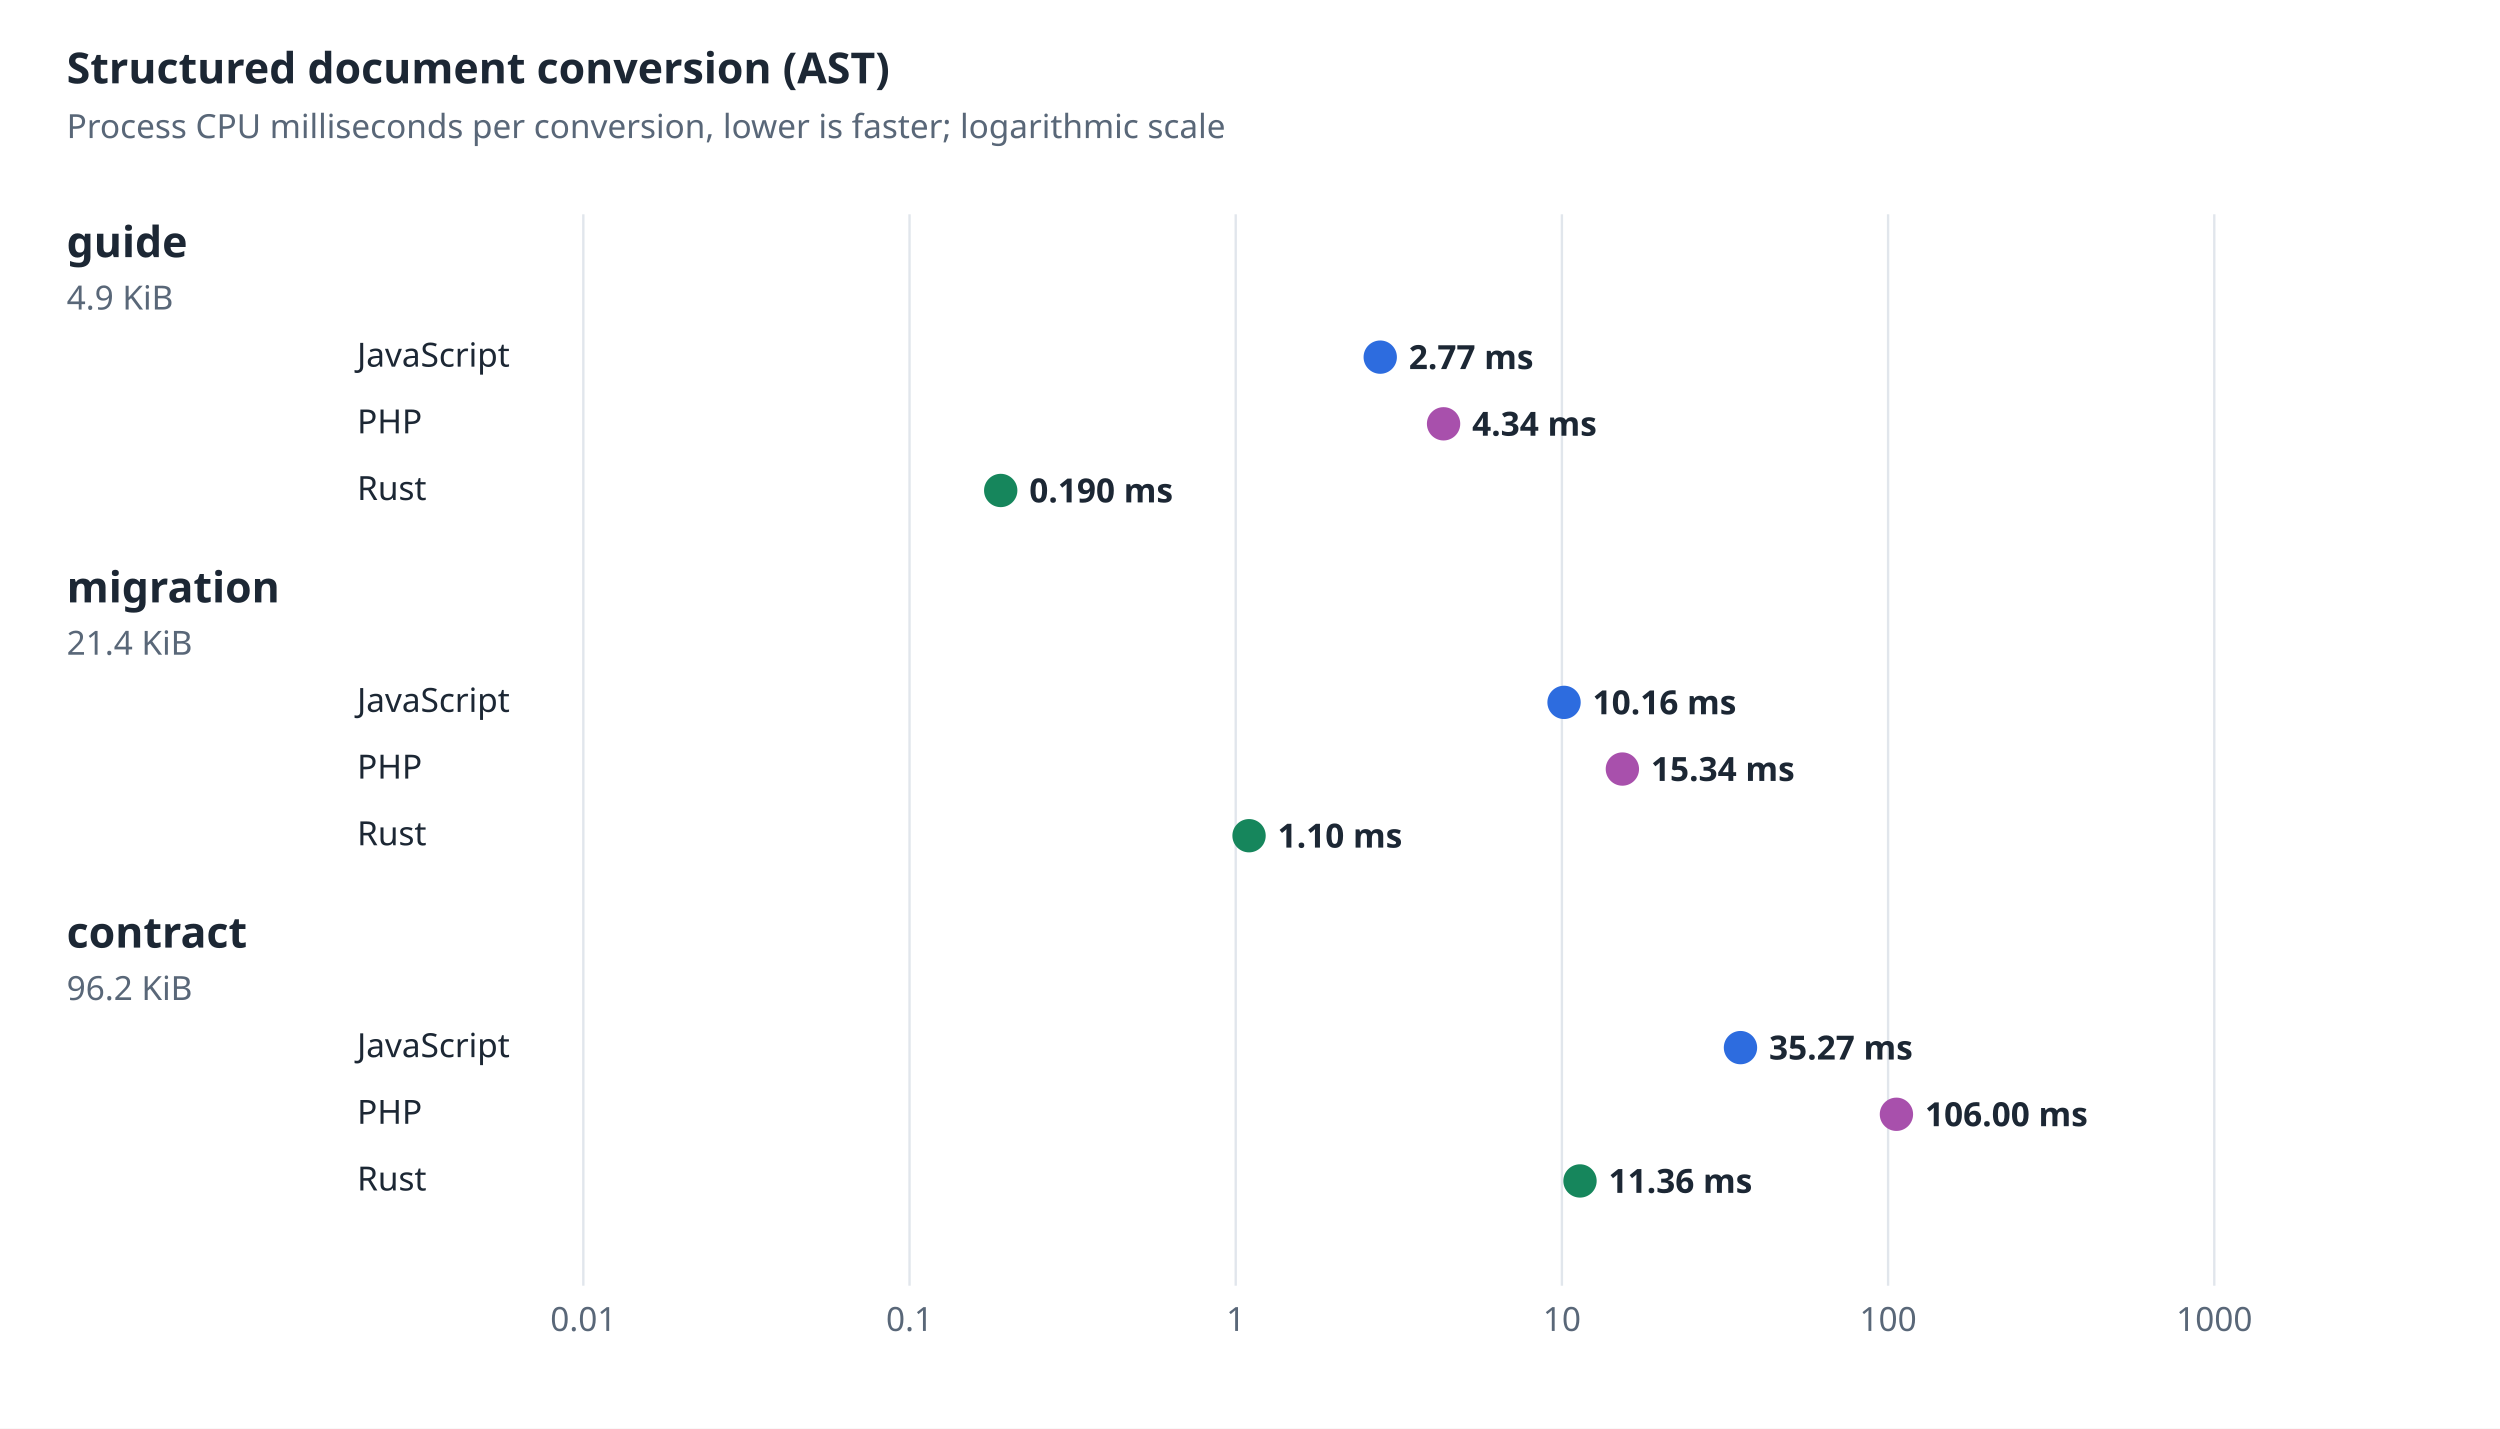
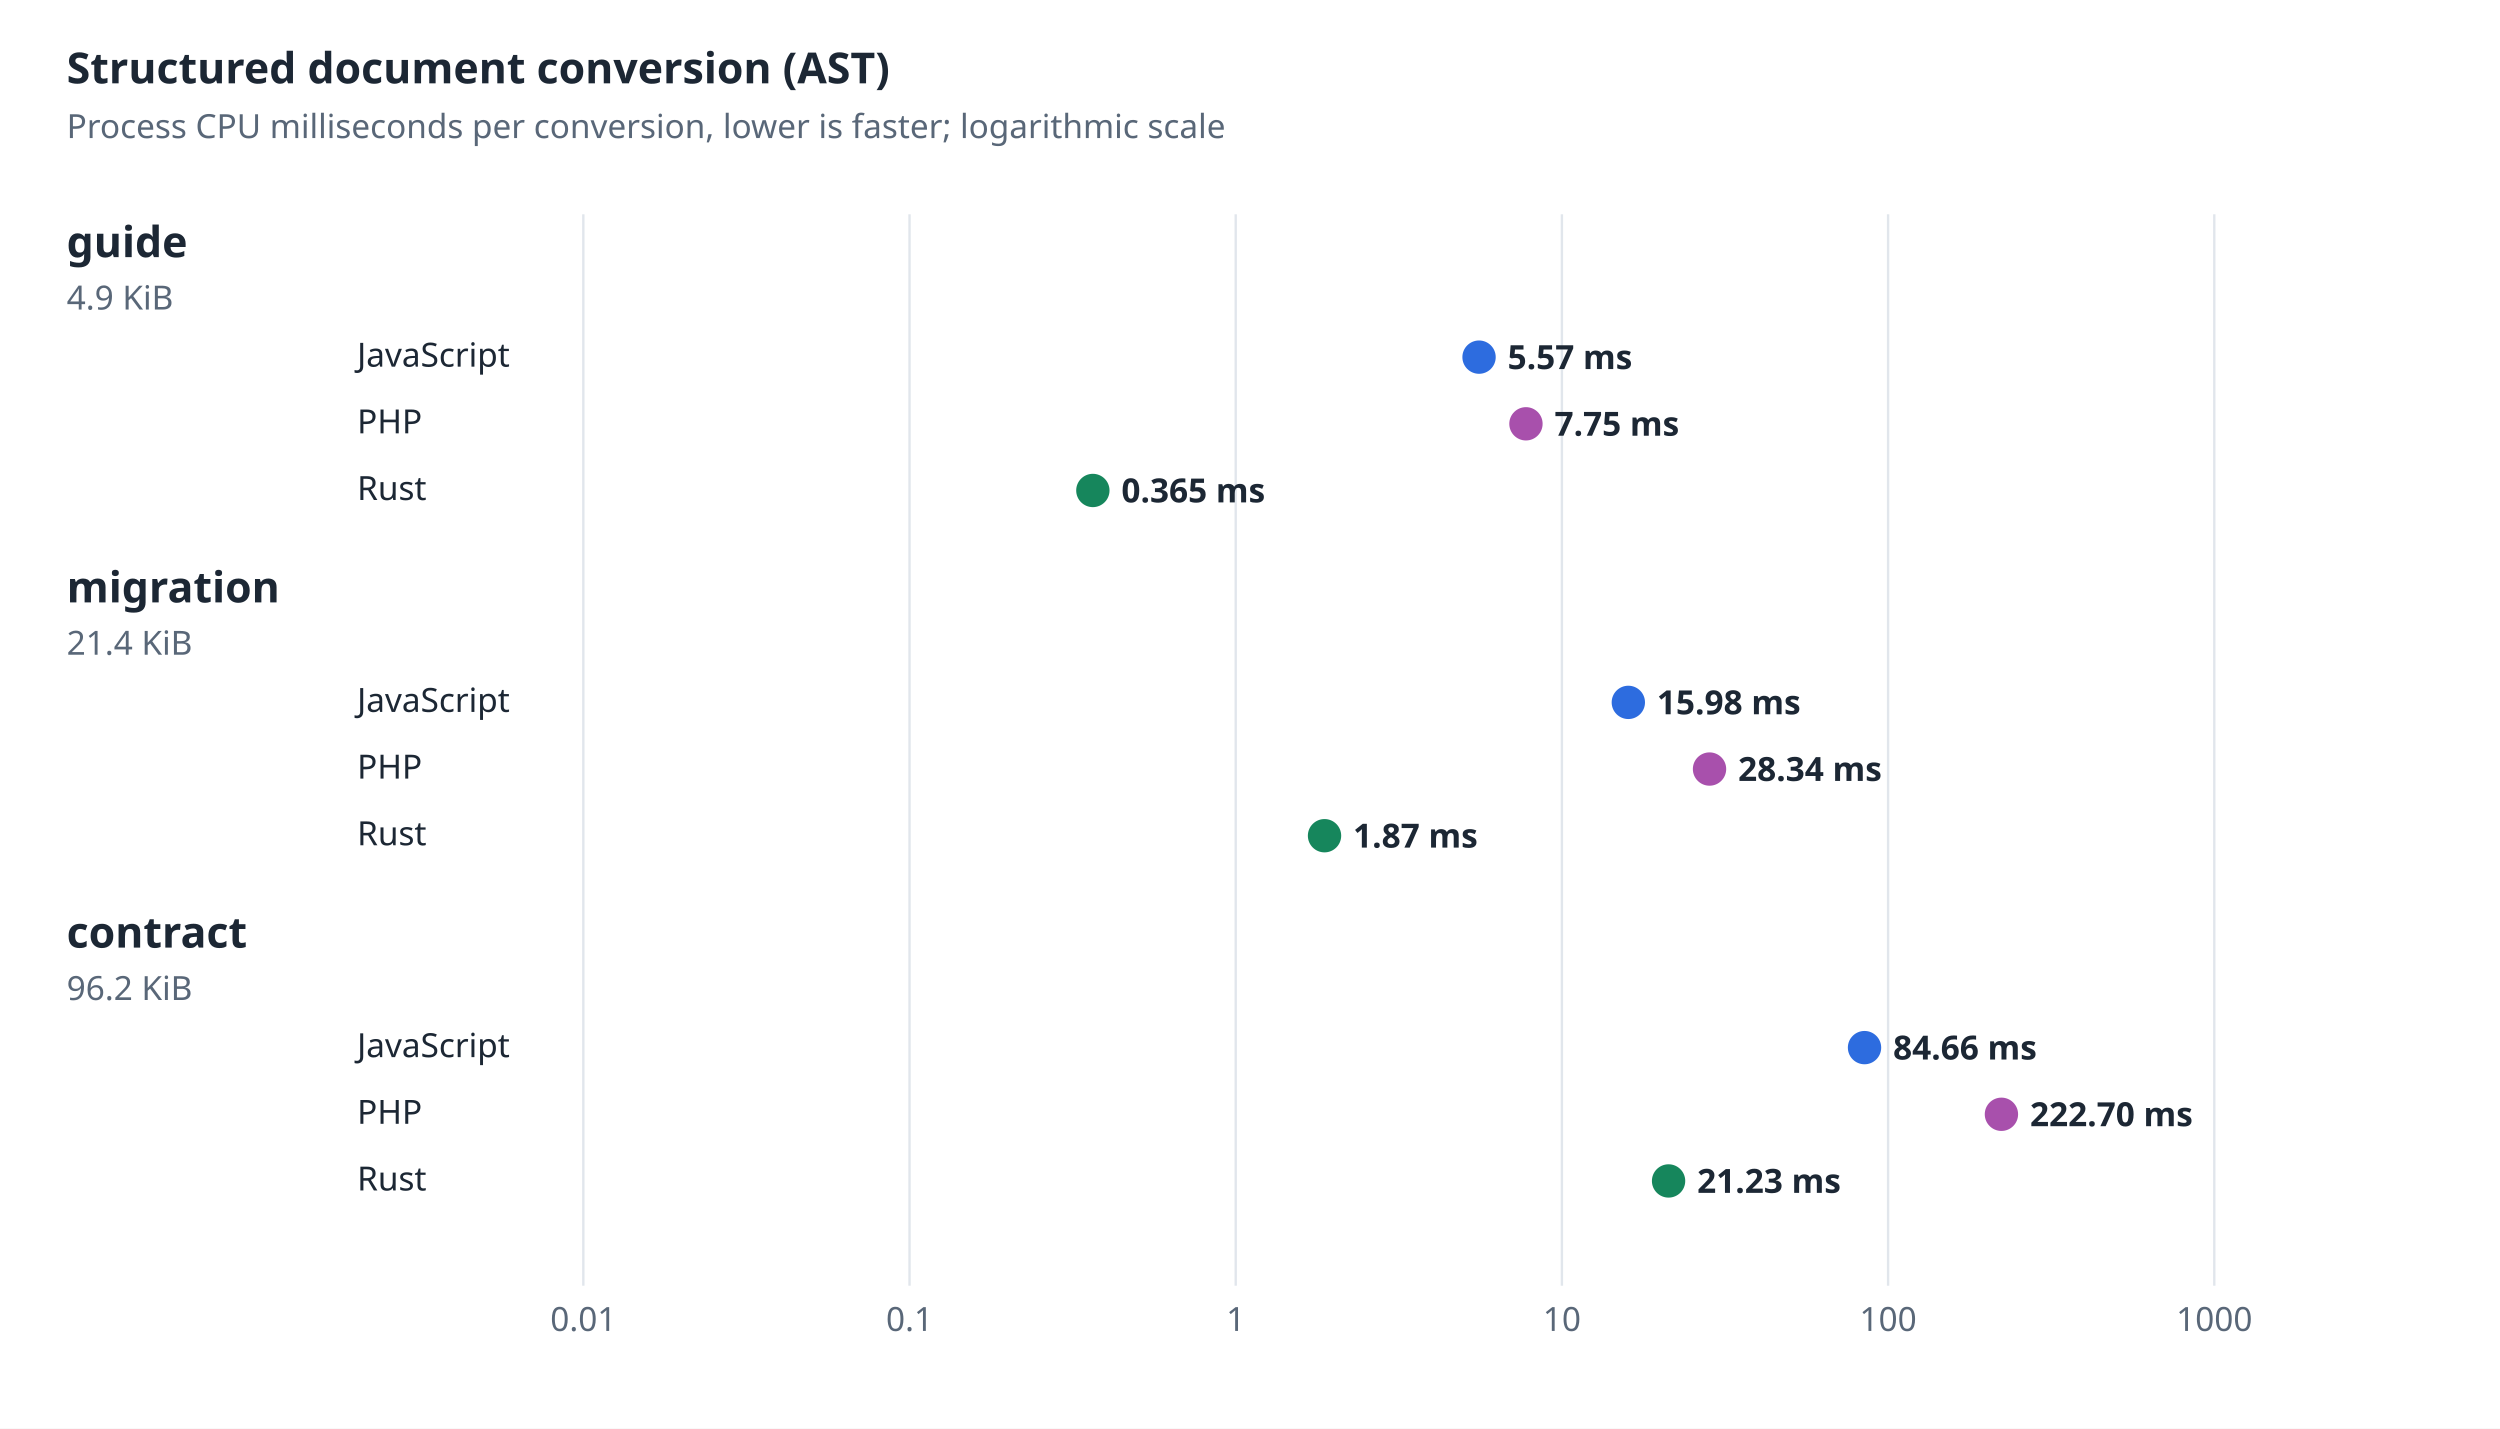
<svg xmlns="http://www.w3.org/2000/svg" role="img" aria-labelledby="title desc" viewBox="0 0 1050 600">
  <style>text{font-family:system-ui,sans-serif;fill:#1c2734}.background{fill:#fff}.grid{stroke:#e1e6ec}.js{fill:#2d6cdf}.php{fill:#a850ac}.rs{fill:#16865c}.sub{fill:#596778;font-size:14px}.name{font-size:18px;font-weight:700}.engine{font-size:14px}.value{font-size:14px;font-weight:700}@media(prefers-color-scheme:dark){text,.value{fill:#f0f6fc}.background{fill:#0d1117}.grid{stroke:#30363d}.sub{fill:#9aa9ba}.js{fill:#79a6ff}.php{fill:#d9a2e0}.rs{fill:#65c5a0}}</style>
  <rect class="background" width="100%" height="100%" />
  <text x="28" y="35" class="name">Structured document conversion (AST)</text>
  <text x="28" y="58" class="sub">Process CPU milliseconds per conversion, lower is faster; logarithmic scale</text>
  <line class="grid" x1="245" y1="90" x2="245" y2="540" />
  <text x="245" y="559" text-anchor="middle" class="sub">0.01</text>
  <line class="grid" x1="382" y1="90" x2="382" y2="540" />
  <text x="382" y="559" text-anchor="middle" class="sub">0.1</text>
  <line class="grid" x1="519" y1="90" x2="519" y2="540" />
  <text x="519" y="559" text-anchor="middle" class="sub">1</text>
  <line class="grid" x1="656" y1="90" x2="656" y2="540" />
  <text x="656" y="559" text-anchor="middle" class="sub">10</text>
  <line class="grid" x1="793" y1="90" x2="793" y2="540" />
  <text x="793" y="559" text-anchor="middle" class="sub">100</text>
  <line class="grid" x1="930" y1="90" x2="930" y2="540" />
  <text x="930" y="559" text-anchor="middle" class="sub">1000</text>
  <text x="28" y="108" class="name">guide</text>
  <text x="28" y="130" class="sub">4.9 KiB</text>
  <text x="150" y="154" class="engine">JavaScript</text>
-   <circle class="js" cx="579.7" cy="150" r="7" />
-   <text x="591.7" y="155" class="value">2.77 ms</text>
+   <circle class="js" cx="621.2" cy="150" r="7" />
+   <text x="633.2" y="155" class="value">5.57 ms</text>
  <text x="150" y="182" class="engine">PHP</text>
-   <circle class="php" cx="606.3" cy="178" r="7" />
-   <text x="618.3" y="183" class="value">4.34 ms</text>
+   <circle class="php" cx="640.9" cy="178" r="7" />
+   <text x="652.9" y="183" class="value">7.75 ms</text>
  <text x="150" y="210" class="engine">Rust</text>
-   <circle class="rs" cx="420.3" cy="206" r="7" />
-   <text x="432.3" y="211" class="value">0.190 ms</text>
+   <circle class="rs" cx="459.0" cy="206" r="7" />
+   <text x="471.0" y="211" class="value">0.365 ms</text>
  <text x="28" y="253" class="name">migration</text>
  <text x="28" y="275" class="sub">21.4 KiB</text>
  <text x="150" y="299" class="engine">JavaScript</text>
-   <circle class="js" cx="656.9" cy="295" r="7" />
-   <text x="668.9" y="300" class="value">10.16 ms</text>
+   <circle class="js" cx="683.9" cy="295" r="7" />
+   <text x="695.9" y="300" class="value">15.98 ms</text>
  <text x="150" y="327" class="engine">PHP</text>
-   <circle class="php" cx="681.4" cy="323" r="7" />
-   <text x="693.4" y="328" class="value">15.34 ms</text>
+   <circle class="php" cx="718.0" cy="323" r="7" />
+   <text x="730.0" y="328" class="value">28.34 ms</text>
  <text x="150" y="355" class="engine">Rust</text>
-   <circle class="rs" cx="524.6" cy="351" r="7" />
-   <text x="536.6" y="356" class="value">1.10 ms</text>
+   <circle class="rs" cx="556.3" cy="351" r="7" />
+   <text x="568.3" y="356" class="value">1.87 ms</text>
  <text x="28" y="398" class="name">contract</text>
  <text x="28" y="420" class="sub">96.2 KiB</text>
  <text x="150" y="444" class="engine">JavaScript</text>
-   <circle class="js" cx="731.0" cy="440" r="7" />
-   <text x="743.0" y="445" class="value">35.27 ms</text>
+   <circle class="js" cx="783.1" cy="440" r="7" />
+   <text x="795.1" y="445" class="value">84.66 ms</text>
  <text x="150" y="472" class="engine">PHP</text>
-   <circle class="php" cx="796.5" cy="468" r="7" />
-   <text x="808.5" y="473" class="value">106.00 ms</text>
+   <circle class="php" cx="840.6" cy="468" r="7" />
+   <text x="852.6" y="473" class="value">222.70 ms</text>
  <text x="150" y="500" class="engine">Rust</text>
-   <circle class="rs" cx="663.6" cy="496" r="7" />
-   <text x="675.6" y="501" class="value">11.36 ms</text>
+   <circle class="rs" cx="700.8" cy="496" r="7" />
+   <text x="712.8" y="501" class="value">21.23 ms</text>
</svg>
